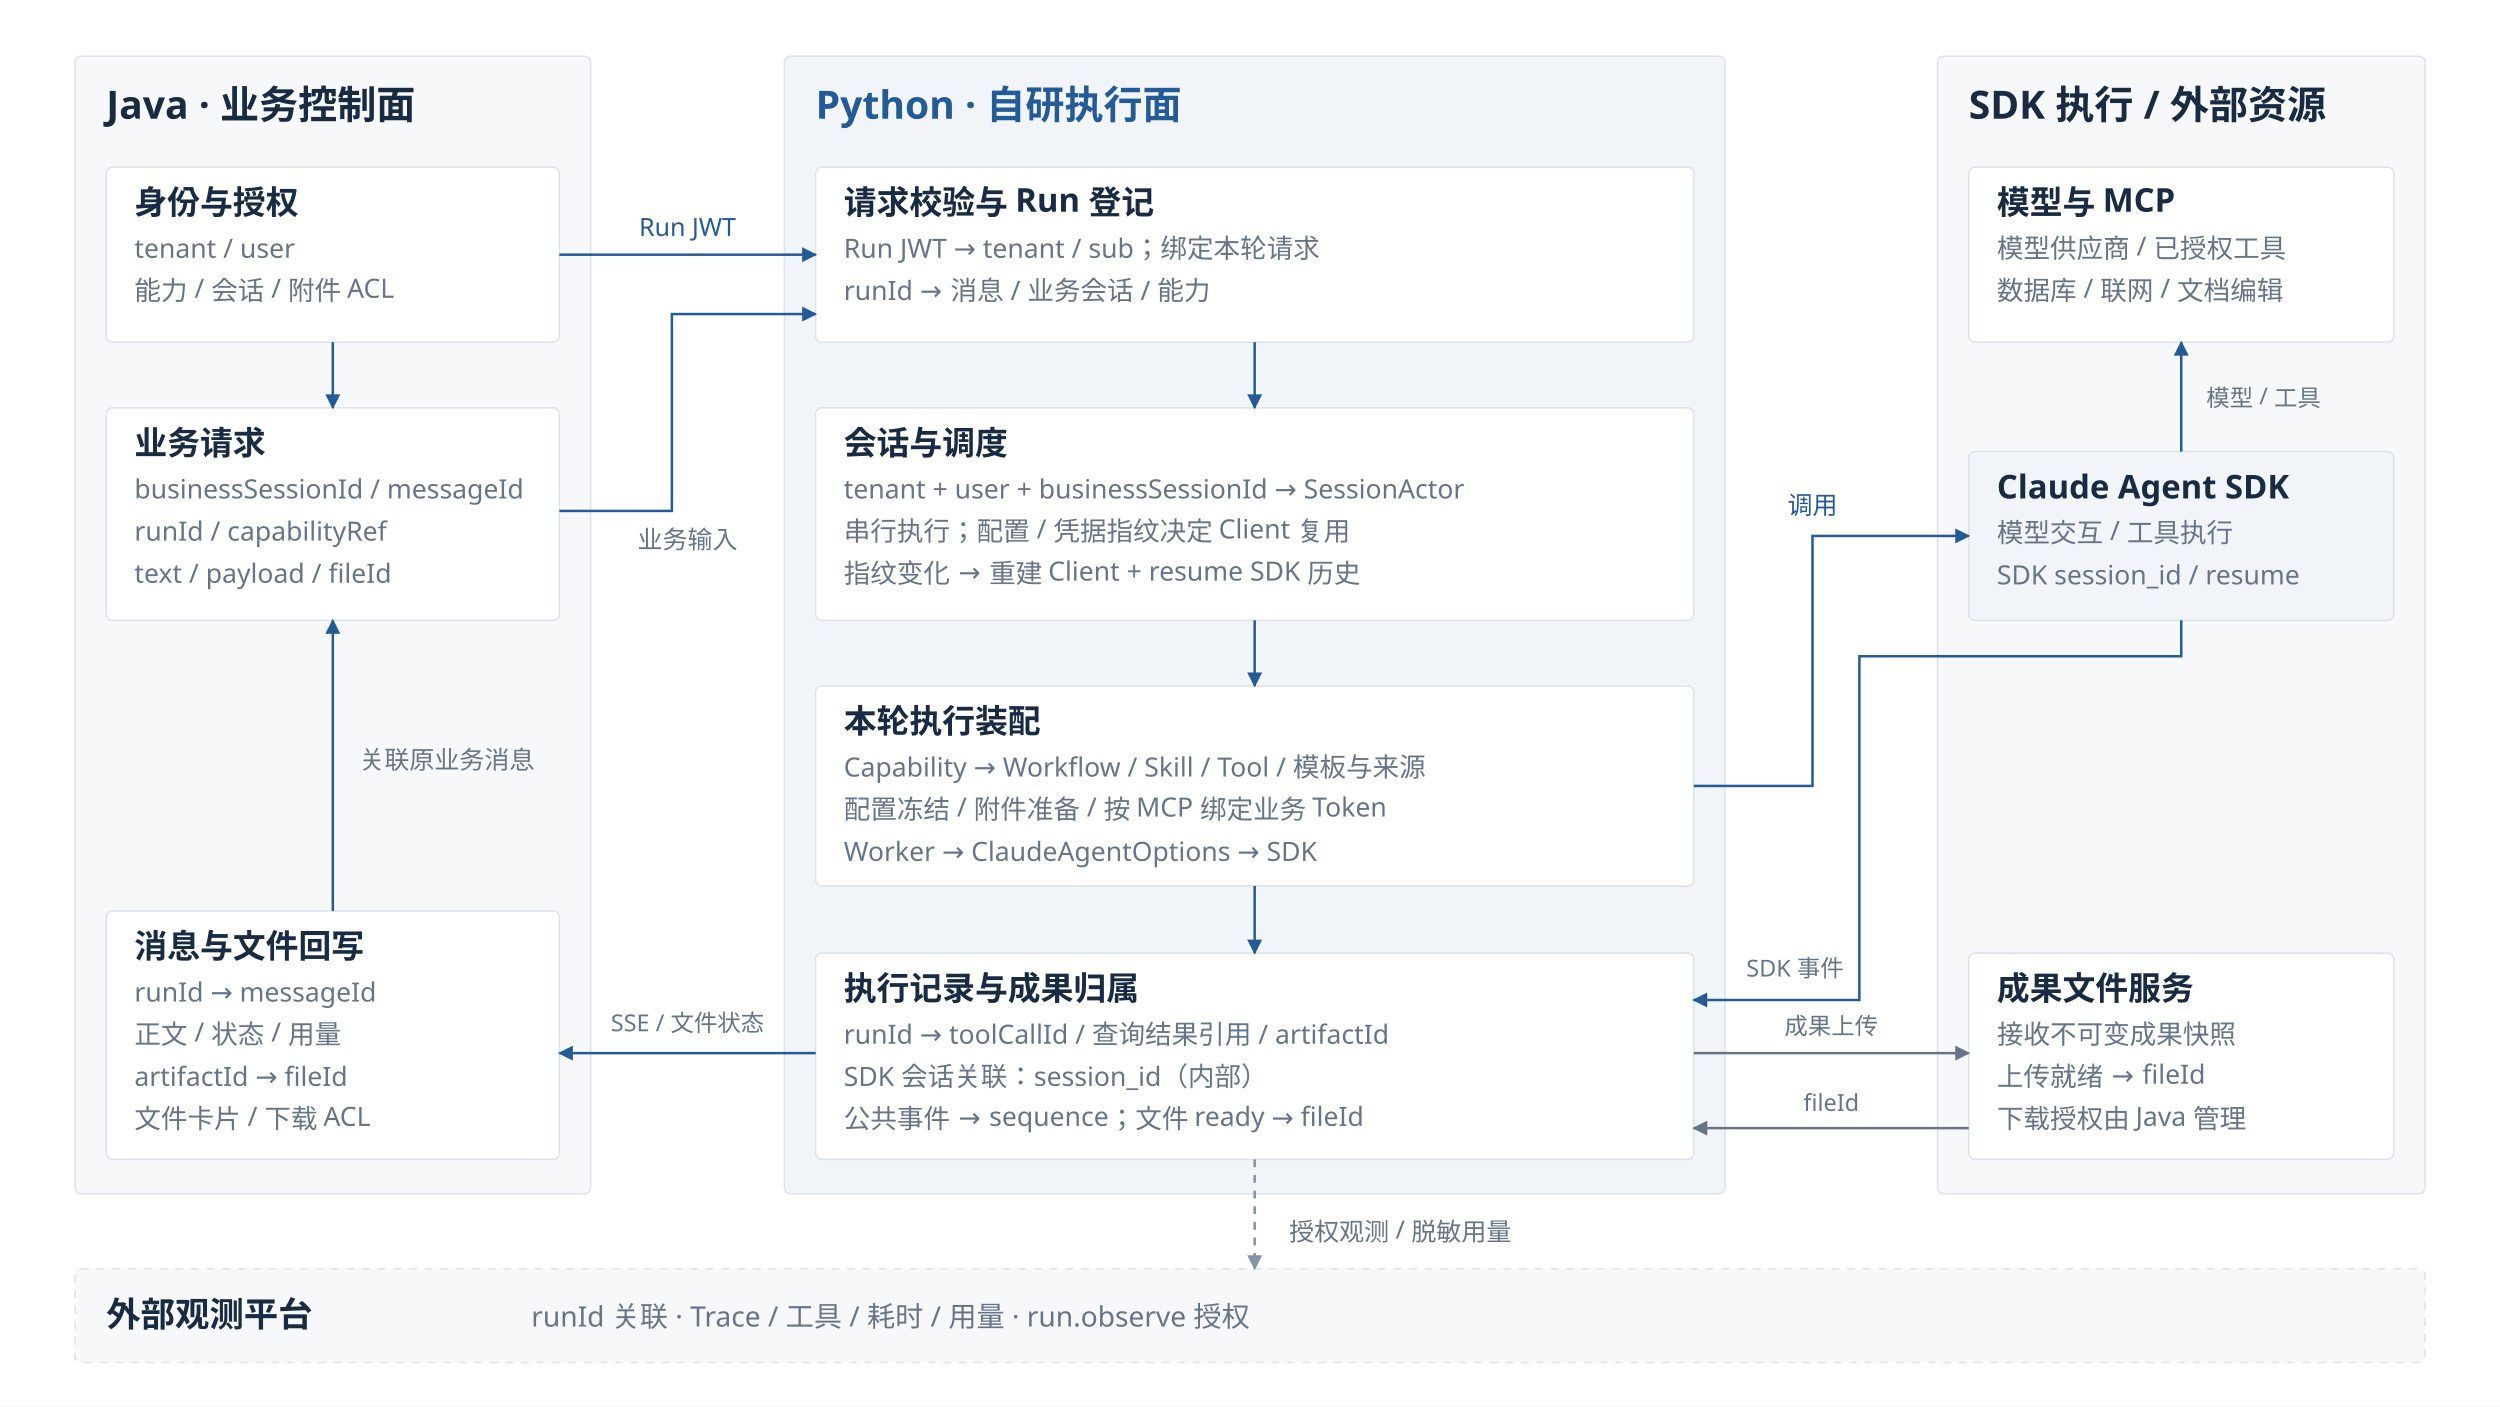
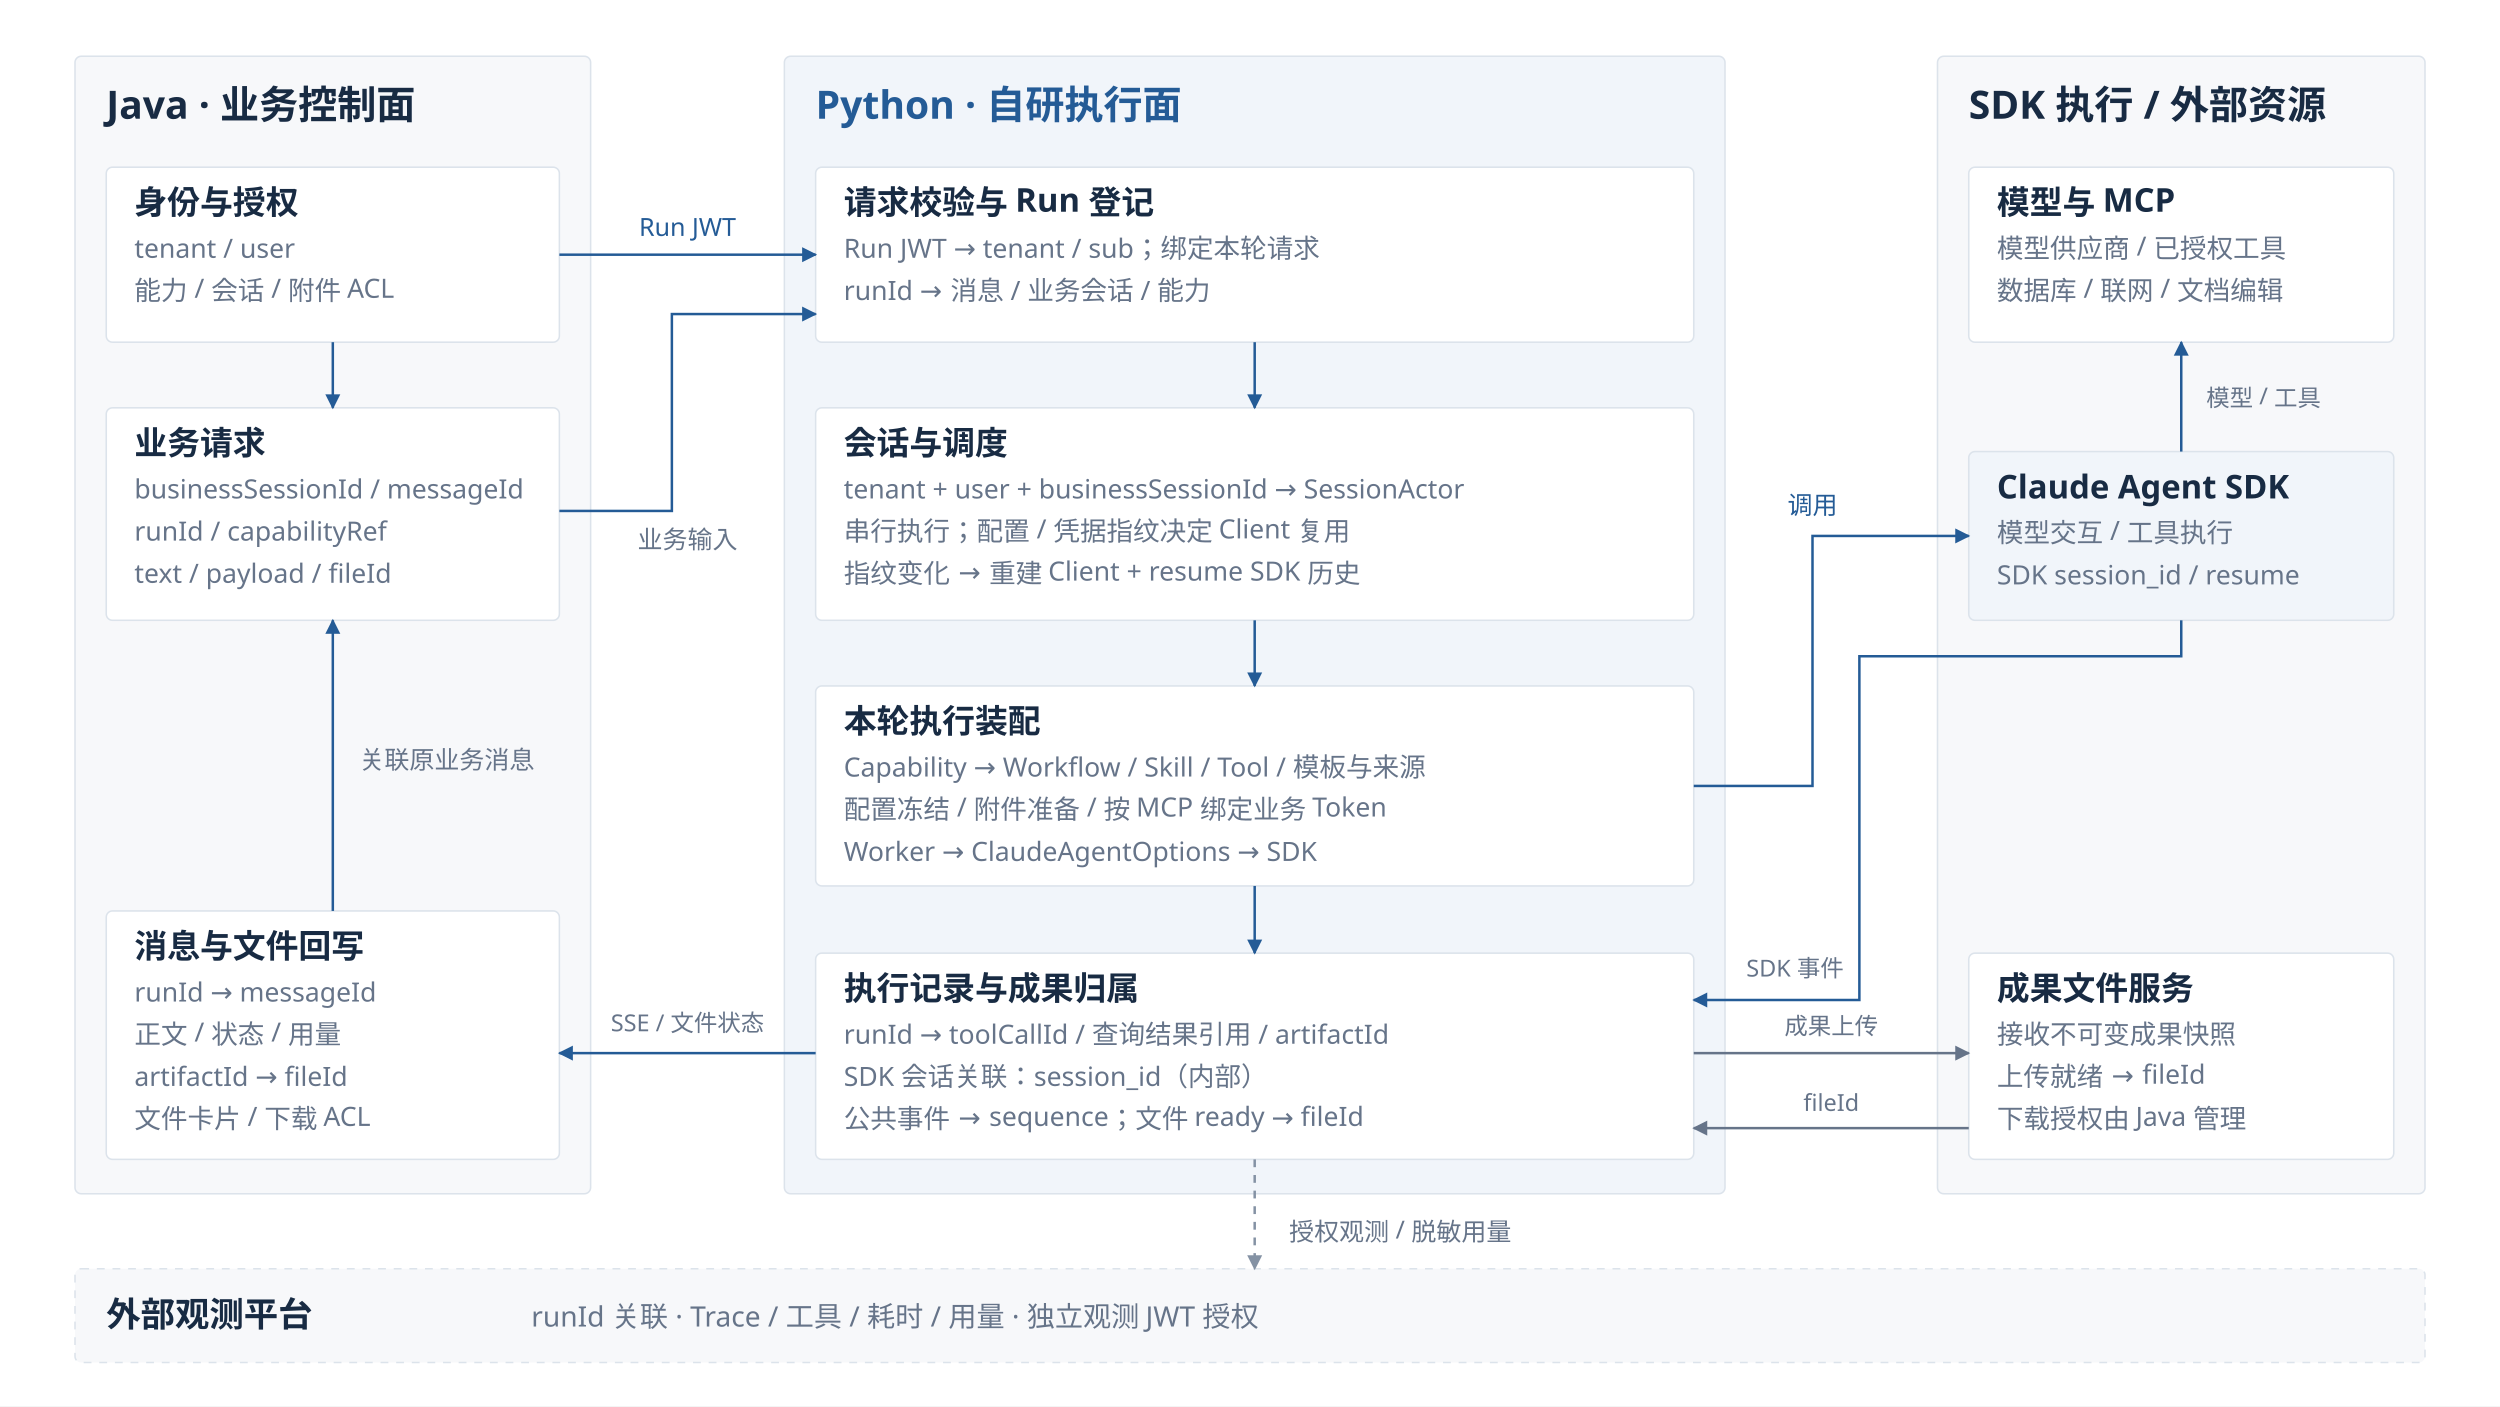
<svg xmlns="http://www.w3.org/2000/svg" width="1600" height="900" viewBox="0 0 1600 900" role="img" aria-labelledby="title">
  <defs>
    <marker id="blue" viewBox="0 0 10 10" refX="9" refY="5" markerWidth="6" markerHeight="6" orient="auto-start-reverse">
      <path d="M0 0L10 5L0 10Z" fill="#245B96" />
    </marker>
    <marker id="muted" viewBox="0 0 10 10" refX="9" refY="5" markerWidth="6" markerHeight="6" orient="auto-start-reverse">
      <path d="M0 0L10 5L0 10Z" fill="#667489" />
    </marker>
    <marker id="planned" viewBox="0 0 10 10" refX="9" refY="5" markerWidth="6" markerHeight="6" orient="auto-start-reverse">
      <path d="M0 0L10 5L0 10Z" fill="#8492A4" />
    </marker>
  </defs>
  <style>text{font-family:"Segoe UI","Microsoft YaHei",sans-serif;font-weight:400} .heading{font-weight:600}</style>
  <rect width="1600" height="900" fill="white" />
  <rect x="48" y="36" width="330" height="728" rx="4" fill="#F7F8FA" stroke="#DCE3EB" stroke-width="1" />
  <text x="68" y="76" font-size="25" fill="#182B43" text-anchor="start" class="heading">Java · 业务控制面</text>
  <rect x="502" y="36" width="602" height="728" rx="4" fill="#F1F5FA" stroke="#DCE3EB" stroke-width="1" />
  <text x="522" y="76" font-size="25" fill="#245B96" text-anchor="start" class="heading">Python · 自研执行面</text>
  <rect x="1240" y="36" width="312" height="728" rx="4" fill="#F7F8FA" stroke="#DCE3EB" stroke-width="1" />
  <text x="1260" y="76" font-size="25" fill="#182B43" text-anchor="start" class="heading">SDK 执行 / 外部资源</text>
  <rect x="68" y="107" width="290" height="112" rx="4" fill="#FFFFFF" stroke="#DCE3EB" stroke-width="1" />
  <text x="86" y="137" font-size="21" fill="#182B43" text-anchor="start" class="heading">身份与授权</text>
  <text x="86" y="165" font-size="17" fill="#667489" text-anchor="start">tenant / user</text>
  <text x="86" y="192" font-size="17" fill="#667489" text-anchor="start">能力 / 会话 / 附件 ACL</text>
  <rect x="68" y="261" width="290" height="136" rx="4" fill="#FFFFFF" stroke="#DCE3EB" stroke-width="1" />
  <text x="86" y="291" font-size="21" fill="#182B43" text-anchor="start" class="heading">业务请求</text>
  <text x="86" y="319" font-size="17" fill="#667489" text-anchor="start">businessSessionId / messageId</text>
  <text x="86" y="346" font-size="17" fill="#667489" text-anchor="start">runId / capabilityRef</text>
  <text x="86" y="373" font-size="17" fill="#667489" text-anchor="start">text / payload / fileId</text>
  <path d="M213 219 L213 261" fill="none" stroke="#245B96" stroke-width="1.6" marker-end="url(#blue)" />
  <rect x="522" y="107" width="562" height="112" rx="4" fill="#FFFFFF" stroke="#DCE3EB" stroke-width="1" />
  <text x="540" y="137" font-size="21" fill="#182B43" text-anchor="start" class="heading">请求校验与 Run 登记</text>
  <text x="540" y="165" font-size="17" fill="#667489" text-anchor="start">Run JWT → tenant / sub；绑定本轮请求</text>
  <text x="540" y="192" font-size="17" fill="#667489" text-anchor="start">runId → 消息 / 业务会话 / 能力</text>
  <path d="M358 163 L522 163" fill="none" stroke="#245B96" stroke-width="1.6" marker-end="url(#blue)" />
  <text x="440" y="151" font-size="16" fill="#245B96" text-anchor="middle">Run JWT</text>
  <path d="M358 327 L430 327 L430 201 L522 201" fill="none" stroke="#245B96" stroke-width="1.6" marker-end="url(#blue)" />
  <text x="440" y="351" font-size="16" fill="#667489" text-anchor="middle">业务输入</text>
  <rect x="522" y="261" width="562" height="136" rx="4" fill="#FFFFFF" stroke="#DCE3EB" stroke-width="1" />
  <text x="540" y="291" font-size="21" fill="#182B43" text-anchor="start" class="heading">会话与调度</text>
  <text x="540" y="319" font-size="17" fill="#667489" text-anchor="start">tenant + user + businessSessionId → SessionActor</text>
  <text x="540" y="346" font-size="17" fill="#667489" text-anchor="start">串行执行；配置 / 凭据指纹决定 Client 复用</text>
  <text x="540" y="373" font-size="17" fill="#667489" text-anchor="start">指纹变化 → 重建 Client + resume SDK 历史</text>
  <path d="M803 219 L803 261" fill="none" stroke="#245B96" stroke-width="1.6" marker-end="url(#blue)" />
  <rect x="522" y="439" width="562" height="128" rx="4" fill="#FFFFFF" stroke="#DCE3EB" stroke-width="1" />
  <text x="540" y="469" font-size="21" fill="#182B43" text-anchor="start" class="heading">本轮执行装配</text>
  <text x="540" y="497" font-size="17" fill="#667489" text-anchor="start">Capability → Workflow / Skill / Tool / 模板与来源</text>
  <text x="540" y="524" font-size="17" fill="#667489" text-anchor="start">配置冻结 / 附件准备 / 按 MCP 绑定业务 Token</text>
  <text x="540" y="551" font-size="17" fill="#667489" text-anchor="start">Worker → ClaudeAgentOptions → SDK</text>
  <path d="M803 397 L803 439" fill="none" stroke="#245B96" stroke-width="1.6" marker-end="url(#blue)" />
  <rect x="1260" y="107" width="272" height="112" rx="4" fill="#FFFFFF" stroke="#DCE3EB" stroke-width="1" />
  <text x="1278" y="137" font-size="21" fill="#182B43" text-anchor="start" class="heading">模型与 MCP</text>
  <text x="1278" y="165" font-size="17" fill="#667489" text-anchor="start">模型供应商 / 已授权工具</text>
  <text x="1278" y="192" font-size="17" fill="#667489" text-anchor="start">数据库 / 联网 / 文档编辑</text>
  <rect x="1260" y="289" width="272" height="108" rx="4" fill="#F1F5FA" stroke="#DCE3EB" stroke-width="1" />
  <text x="1278" y="319" font-size="21" fill="#182B43" text-anchor="start" class="heading">Claude Agent SDK</text>
  <text x="1278" y="347" font-size="17" fill="#667489" text-anchor="start">模型交互 / 工具执行</text>
  <text x="1278" y="374" font-size="17" fill="#667489" text-anchor="start">SDK session_id / resume</text>
  <path d="M1084 503 L1160 503 L1160 343 L1260 343" fill="none" stroke="#245B96" stroke-width="1.6" marker-end="url(#blue)" />
  <text x="1160" y="329" font-size="16" fill="#245B96" text-anchor="middle">调用</text>
  <path d="M1396 289 L1396 219" fill="none" stroke="#245B96" stroke-width="1.6" marker-end="url(#blue)" />
  <text x="1412" y="260" font-size="15" fill="#667489" text-anchor="start">模型 / 工具</text>
  <rect x="522" y="610" width="562" height="132" rx="4" fill="#FFFFFF" stroke="#DCE3EB" stroke-width="1" />
  <text x="540" y="640" font-size="21" fill="#182B43" text-anchor="start" class="heading">执行记录与成果归属</text>
  <text x="540" y="668" font-size="17" fill="#667489" text-anchor="start">runId → toolCallId / 查询结果引用 / artifactId</text>
  <text x="540" y="695" font-size="17" fill="#667489" text-anchor="start">SDK 会话关联：session_id（内部）</text>
  <text x="540" y="722" font-size="17" fill="#667489" text-anchor="start">公共事件 → sequence；文件 ready → fileId</text>
  <path d="M803 567 L803 610" fill="none" stroke="#245B96" stroke-width="1.6" marker-end="url(#blue)" />
  <rect x="1260" y="610" width="272" height="132" rx="4" fill="#FFFFFF" stroke="#DCE3EB" stroke-width="1" />
  <text x="1278" y="640" font-size="21" fill="#182B43" text-anchor="start" class="heading">成果文件服务</text>
  <text x="1278" y="668" font-size="17" fill="#667489" text-anchor="start">接收不可变成果快照</text>
  <text x="1278" y="695" font-size="17" fill="#667489" text-anchor="start">上传就绪 → fileId</text>
  <text x="1278" y="722" font-size="17" fill="#667489" text-anchor="start">下载授权由 Java 管理</text>
  <path d="M1396 397 L1396 420 L1190 420 L1190 640 L1084 640" fill="none" stroke="#245B96" stroke-width="1.6" marker-end="url(#blue)" />
  <text x="1180" y="625" font-size="15" fill="#667489" text-anchor="end">SDK 事件</text>
  <path d="M1084 674 L1260 674" fill="none" stroke="#667489" stroke-width="1.6" marker-end="url(#muted)" />
  <text x="1172" y="662" font-size="15" fill="#667489" text-anchor="middle">成果上传</text>
  <path d="M1260 722 L1084 722" fill="none" stroke="#667489" stroke-width="1.6" marker-end="url(#muted)" />
  <text x="1172" y="711" font-size="15" fill="#667489" text-anchor="middle">fileId</text>
  <rect x="68" y="583" width="290" height="159" rx="4" fill="#FFFFFF" stroke="#DCE3EB" stroke-width="1" />
  <text x="86" y="613" font-size="21" fill="#182B43" text-anchor="start" class="heading">消息与文件回写</text>
  <text x="86" y="641" font-size="17" fill="#667489" text-anchor="start">runId → messageId</text>
  <text x="86" y="668" font-size="17" fill="#667489" text-anchor="start">正文 / 状态 / 用量</text>
  <text x="86" y="695" font-size="17" fill="#667489" text-anchor="start">artifactId → fileId</text>
  <text x="86" y="722" font-size="17" fill="#667489" text-anchor="start">文件卡片 / 下载 ACL</text>
  <path d="M522 674 L358 674" fill="none" stroke="#245B96" stroke-width="1.6" marker-end="url(#blue)" />
  <text x="440" y="660" font-size="15" fill="#667489" text-anchor="middle">SSE / 文件状态</text>
  <path d="M213 583 L213 397" fill="none" stroke="#245B96" stroke-width="1.6" marker-end="url(#blue)" />
  <text x="230" y="492" font-size="16" fill="#667489" text-anchor="start">关联原业务消息</text>
  <rect x="48" y="812" width="1504" height="60" rx="4" fill="#F7F8FA" stroke="#DCE3EB" stroke-width="1" stroke-dasharray="5 5" />
  <text x="68" y="849" font-size="22" fill="#182B43" text-anchor="start" class="heading">外部观测平台</text>
-   <text x="340" y="849" font-size="18" fill="#667489" text-anchor="start">runId 关联    ·    Trace / 工具 / 耗时 / 用量    ·    run.observe 授权</text>
+   <text x="340" y="849" font-size="18" fill="#667489" text-anchor="start">runId 关联    ·    Trace / 工具 / 耗时 / 用量    ·    独立观测 JWT 授权</text>
  <path d="M803 742 L803 812" fill="none" stroke="#8492A4" stroke-width="1.6" marker-end="url(#planned)" stroke-dasharray="5 5" />
  <text x="825" y="794" font-size="16" fill="#667489" text-anchor="start">授权观测 / 脱敏用量</text>
</svg>
